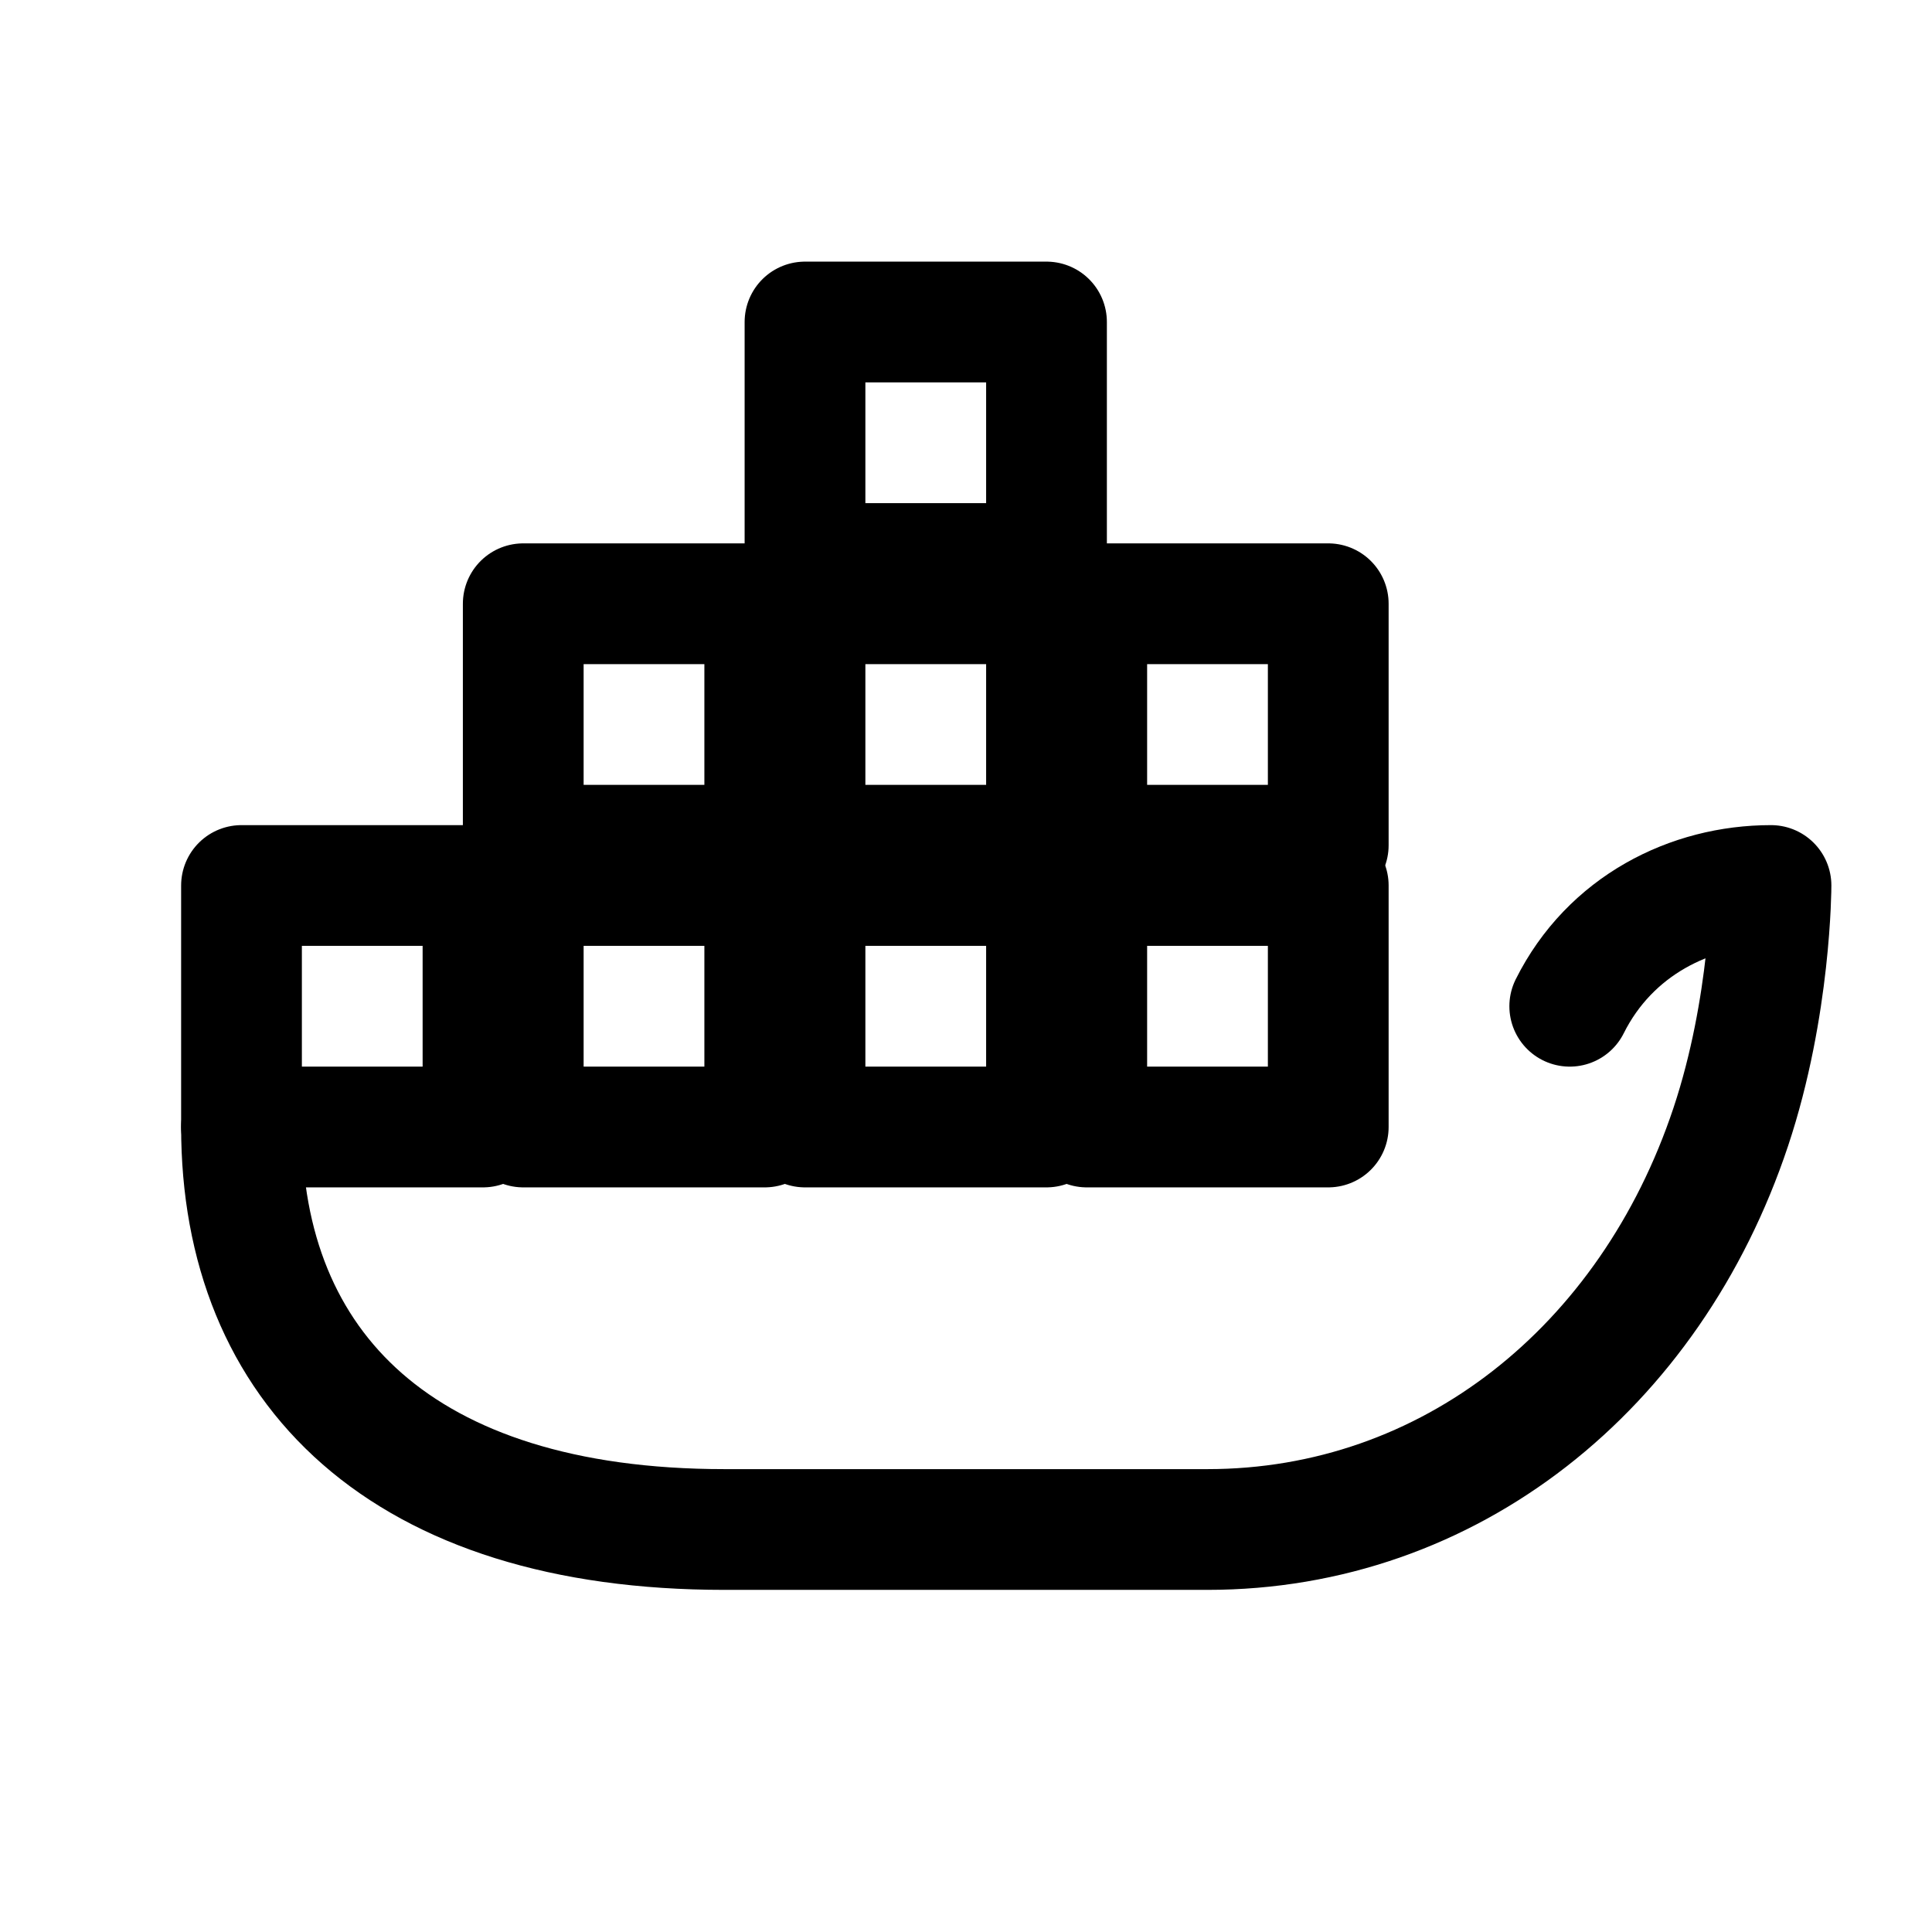
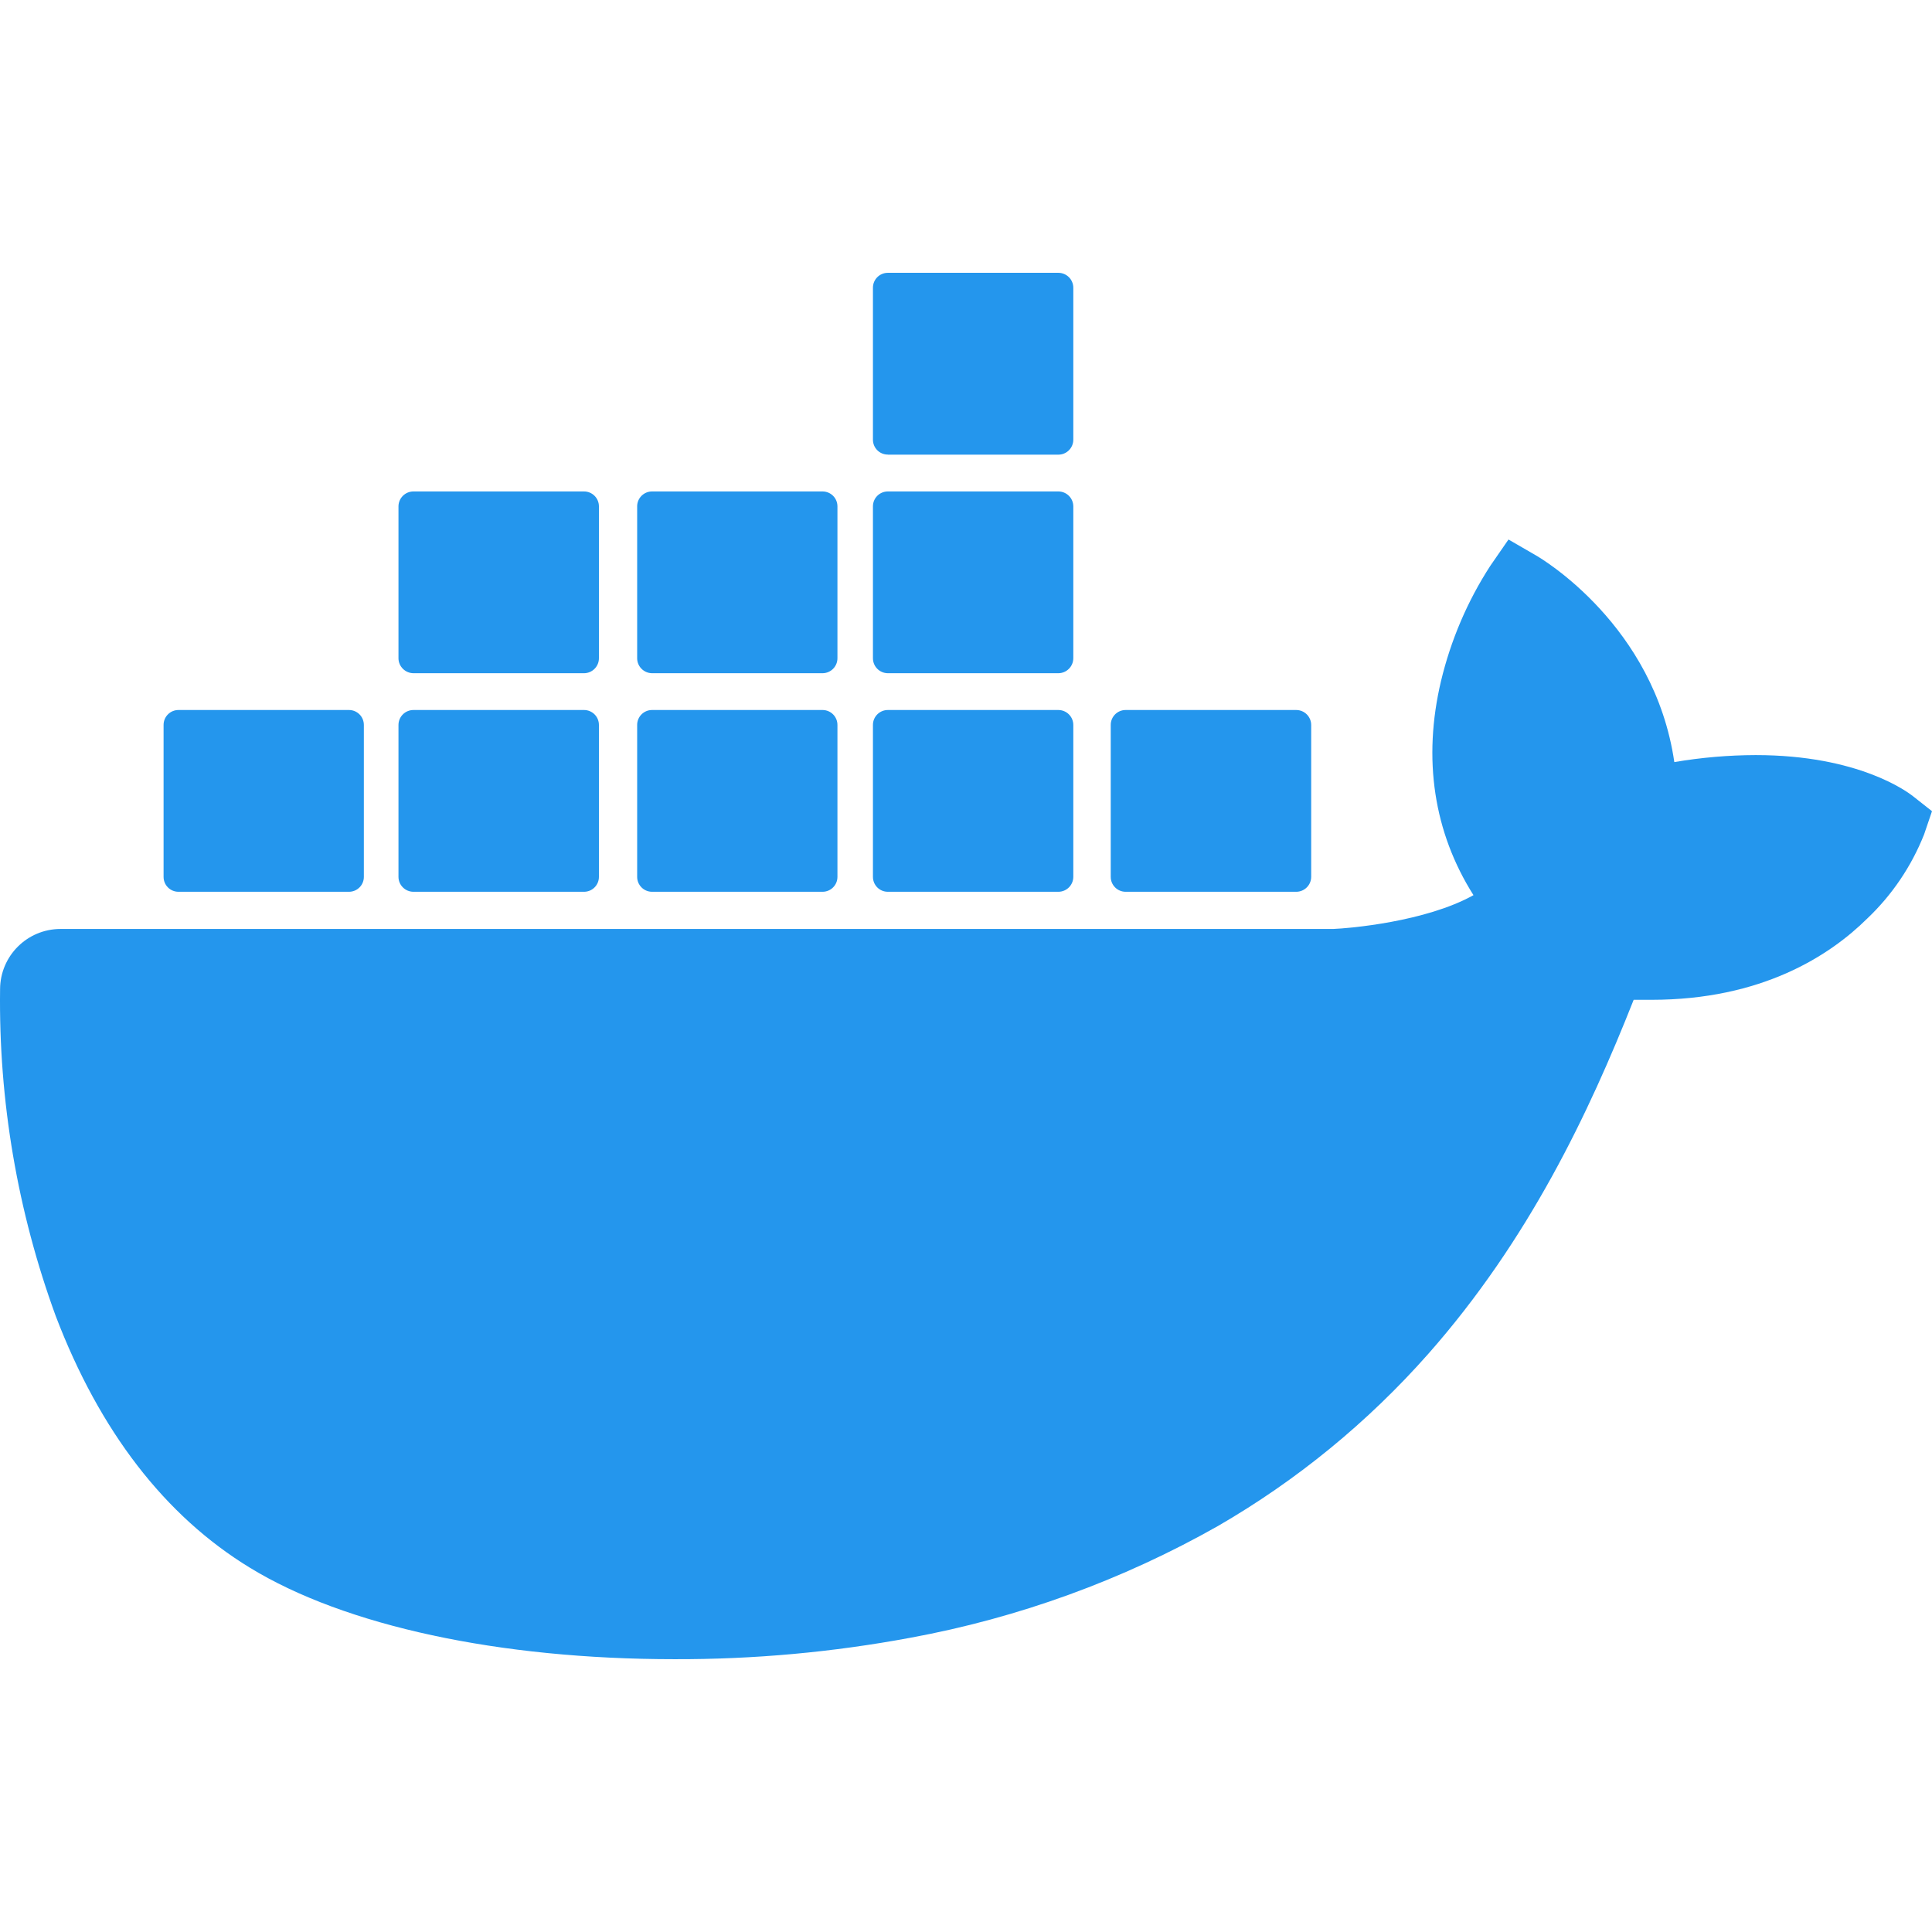
- <svg xmlns="http://www.w3.org/2000/svg" viewBox="0 0 24 24" fill="none" stroke="currentColor" stroke-width="1.5" stroke-linejoin="round" stroke-linecap="round">
-   <rect x="3" y="11" width="3" height="3" />
-   <rect x="6.5" y="11" width="3" height="3" />
-   <rect x="10" y="11" width="3" height="3" />
-   <rect x="13.5" y="11" width="3" height="3" />
-   <rect x="6.5" y="7.5" width="3" height="3" />
-   <rect x="10" y="7.5" width="3" height="3" />
-   <rect x="13.5" y="7.5" width="3" height="3" />
-   <rect x="10" y="4" width="3" height="3" />
-   <path d="M3 14c0 3 2 5 6 5h6c3 0 5.5-2 6.5-5 .5-1.5.5-3 .5-3-1 0-2 .5-2.5 1.5" />
+ <svg xmlns="http://www.w3.org/2000/svg" fill="#2496ED" role="img" viewBox="0 0 24 24">
+   <path d="M13.983 11.078h2.119a.186.186 0 00.186-.185V9.006a.186.186 0 00-.186-.186h-2.119a.185.185 0 00-.185.185v1.888c0 .102.083.185.185.185m-2.954-5.43h2.118a.186.186 0 00.186-.186V3.574a.186.186 0 00-.186-.185h-2.118a.185.185 0 00-.185.185v1.888c0 .102.082.185.185.185m0 2.716h2.118a.187.187 0 00.186-.186V6.29a.186.186 0 00-.186-.185h-2.118a.185.185 0 00-.185.185v1.887c0 .102.082.185.185.186m-2.93 0h2.12a.186.186 0 00.184-.186V6.29a.185.185 0 00-.185-.185H8.1a.185.185 0 00-.185.185v1.887c0 .102.083.185.185.186m-2.964 0h2.119a.186.186 0 00.185-.186V6.29a.185.185 0 00-.185-.185H5.136a.186.186 0 00-.186.185v1.887c0 .102.084.185.186.186m5.893 2.715h2.118a.186.186 0 00.186-.185V9.006a.186.186 0 00-.186-.186h-2.118a.185.185 0 00-.185.185v1.888c0 .102.082.185.185.185m-2.93 0h2.12a.185.185 0 00.184-.185V9.006a.185.185 0 00-.184-.186h-2.12a.185.185 0 00-.184.185v1.888c0 .102.083.185.185.185m-2.964 0h2.119a.185.185 0 00.185-.185V9.006a.185.185 0 00-.184-.186h-2.12a.186.186 0 00-.186.186v1.887c0 .102.084.185.186.185m-2.92 0h2.12a.185.185 0 00.184-.185V9.006a.185.185 0 00-.184-.186h-2.12a.185.185 0 00-.184.185v1.888c0 .102.082.185.185.185M23.763 9.89c-.065-.051-.672-.51-1.954-.51-.338.001-.676.03-1.01.087-.248-1.7-1.653-2.53-1.716-2.566l-.344-.199-.226.327c-.284.438-.49.922-.612 1.43-.23.97-.09 1.882.403 2.661-.595.332-1.55.413-1.744.42H.751a.751.751 0 00-.75.748 11.376 11.376 0 00.692 4.062c.545 1.428 1.355 2.48 2.41 3.124 1.18.723 3.1 1.137 5.275 1.137.983.003 1.963-.086 2.93-.266a12.248 12.248 0 003.823-1.389c.98-.567 1.86-1.288 2.61-2.136 1.252-1.418 1.998-2.997 2.553-4.4h.221c1.372 0 2.215-.549 2.68-1.009.309-.293.55-.65.707-1.046l.098-.288Z" />
</svg>
